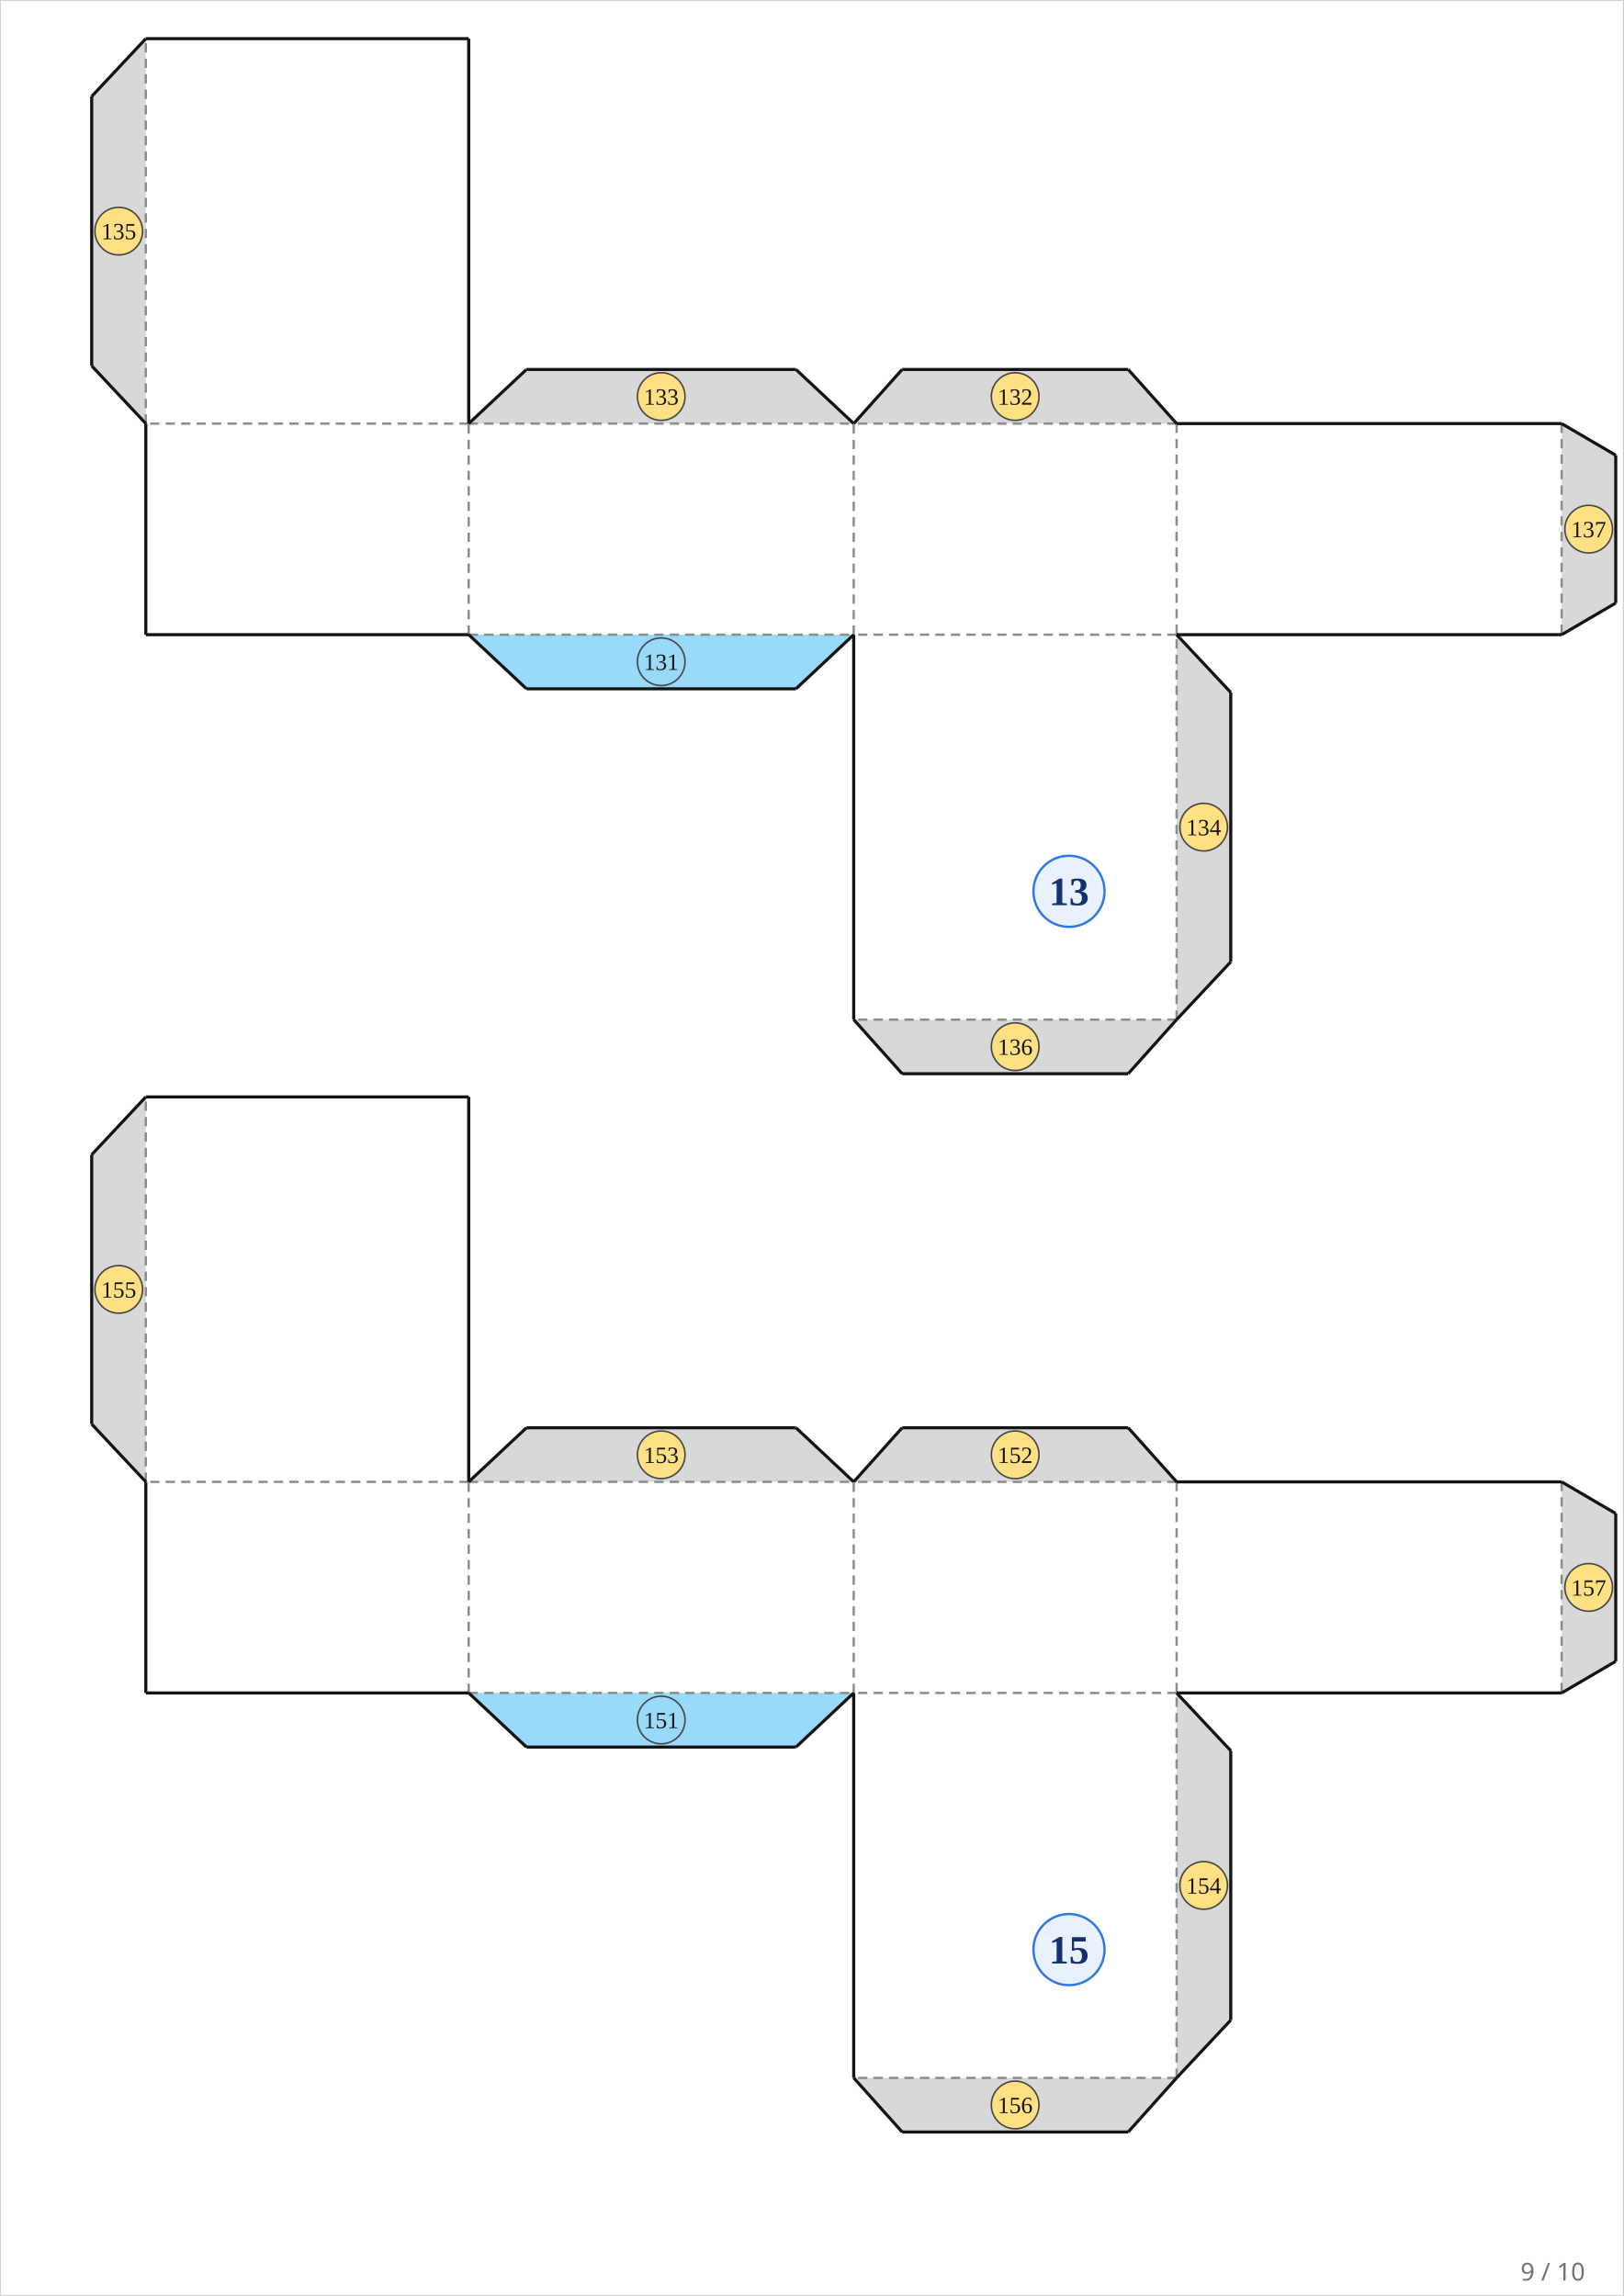
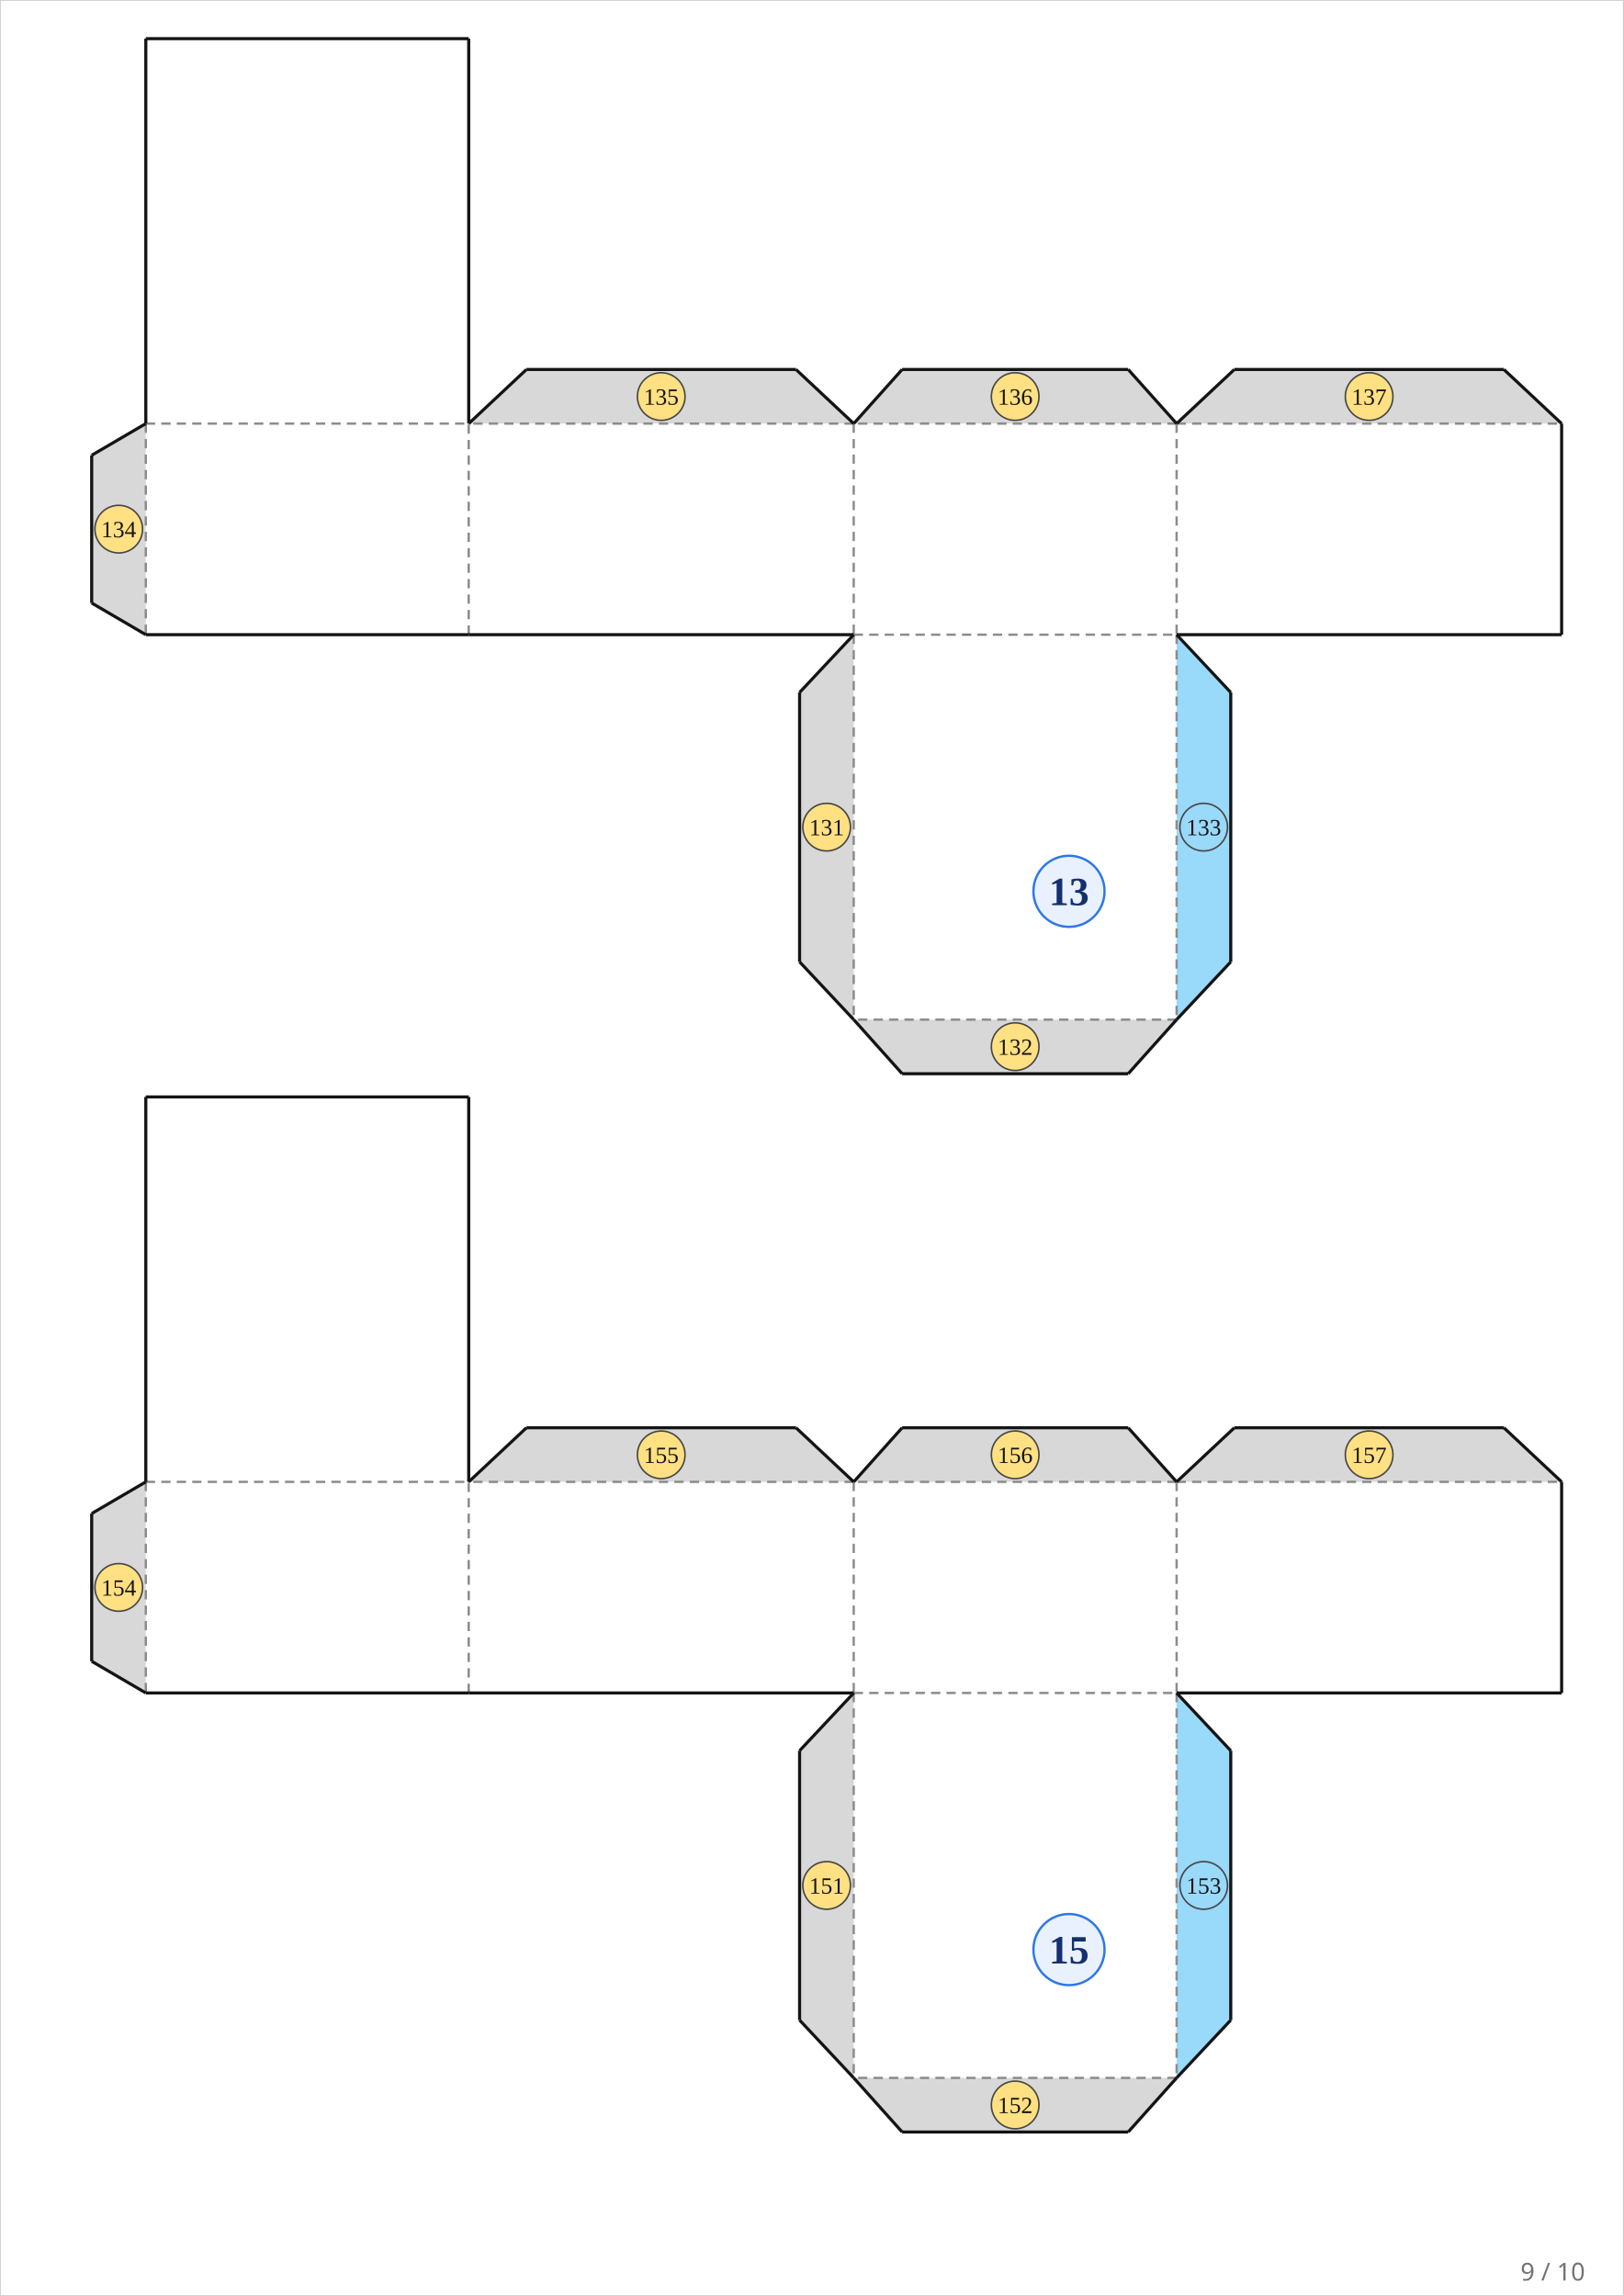
<svg xmlns="http://www.w3.org/2000/svg" width="210.00mm" height="297.00mm" viewBox="0 0 210.00 297.00">
  <rect x="0" y="0" width="210.00" height="297.00" fill="#ffffff" stroke="#cccccc" stroke-width="0.2" />
-   <polygon points="110.415,82.1 102.946,89.1 68.09,89.1 60.621,82.1" fill="rgb(216,216,216)" />
+   <polygon points="110.415,131.893 103.415,124.424 103.415,89.569 110.415,82.1" fill="rgb(216,216,216)" />
+   <polygon points="110.415,131.893 116.679,138.893 145.913,138.893 152.177,131.893" fill="rgb(216,216,216)" />
+   <polygon points="152.177,131.893 159.177,124.424 159.177,89.569 152.177,82.1" fill="rgb(216,216,216)" />
+   <polygon points="18.859,82.1 11.859,78.004 11.859,58.889 18.859,54.794" fill="rgb(216,216,216)" />
+   <polygon points="60.621,54.794 68.09,47.794 102.946,47.794 110.415,54.794" fill="rgb(216,216,216)" />
  <polygon points="110.415,54.794 116.679,47.794 145.913,47.794 152.177,54.794" fill="rgb(216,216,216)" />
-   <polygon points="110.415,54.794 102.946,47.794 68.09,47.794 60.621,54.794" fill="rgb(216,216,216)" />
-   <polygon points="152.177,82.1 159.177,89.569 159.177,124.424 152.177,131.893" fill="rgb(216,216,216)" />
-   <polygon points="18.859,5.0 11.859,12.469 11.859,47.325 18.859,54.794" fill="rgb(216,216,216)" />
-   <polygon points="110.415,131.893 116.679,138.893 145.913,138.893 152.177,131.893" fill="rgb(216,216,216)" />
-   <polygon points="201.971,82.1 208.971,78.004 208.971,58.889 201.971,54.794" fill="rgb(216,216,216)" />
-   <polygon points="110.415,82.1 102.946,89.1 68.09,89.1 60.621,82.1" fill="#99d9fa" />
-   <line x1="110.415" y1="82.1" x2="110.415" y2="54.794" stroke="#8c8c8c" stroke-width="0.3" stroke-dasharray="1.2,0.8" />
-   <line x1="152.177" y1="82.1" x2="110.415" y2="82.1" stroke="#8c8c8c" stroke-width="0.3" stroke-dasharray="1.2,0.8" />
+   <polygon points="201.971,54.794 194.501,47.794 159.646,47.794 152.177,54.794" fill="rgb(216,216,216)" />
+   <polygon points="152.177,131.893 159.177,124.424 159.177,89.569 152.177,82.1" fill="#99d9fa" />
+   <line x1="60.621" y1="82.1" x2="60.621" y2="54.794" stroke="#8c8c8c" stroke-width="0.3" stroke-dasharray="1.2,0.8" />
+   <line x1="110.415" y1="82.1" x2="152.177" y2="82.1" stroke="#8c8c8c" stroke-width="0.3" stroke-dasharray="1.2,0.8" />
+   <line x1="110.415" y1="54.794" x2="110.415" y2="82.1" stroke="#8c8c8c" stroke-width="0.3" stroke-dasharray="1.2,0.8" />
  <line x1="152.177" y1="54.794" x2="152.177" y2="82.1" stroke="#8c8c8c" stroke-width="0.3" stroke-dasharray="1.2,0.8" />
-   <line x1="60.621" y1="82.1" x2="60.621" y2="54.794" stroke="#8c8c8c" stroke-width="0.3" stroke-dasharray="1.2,0.8" />
-   <line x1="60.621" y1="54.794" x2="18.859" y2="54.794" stroke="#8c8c8c" stroke-width="0.3" stroke-dasharray="1.2,0.8" />
-   <line x1="60.621" y1="82.1" x2="110.415" y2="82.1" stroke="#8c8c8c" stroke-width="0.3" stroke-dasharray="1.2,0.8" />
+   <line x1="18.859" y1="54.794" x2="60.621" y2="54.794" stroke="#8c8c8c" stroke-width="0.3" stroke-dasharray="1.2,0.8" />
+   <line x1="110.415" y1="82.1" x2="110.415" y2="131.893" stroke="#8c8c8c" stroke-width="0.3" stroke-dasharray="1.2,0.8" />
+   <line x1="152.177" y1="131.893" x2="110.415" y2="131.893" stroke="#8c8c8c" stroke-width="0.3" stroke-dasharray="1.2,0.8" />
+   <line x1="152.177" y1="82.1" x2="152.177" y2="131.893" stroke="#8c8c8c" stroke-width="0.3" stroke-dasharray="1.2,0.8" />
+   <line x1="18.859" y1="54.794" x2="18.859" y2="82.1" stroke="#8c8c8c" stroke-width="0.3" stroke-dasharray="1.2,0.8" />
+   <line x1="110.415" y1="54.794" x2="60.621" y2="54.794" stroke="#8c8c8c" stroke-width="0.3" stroke-dasharray="1.2,0.8" />
  <line x1="152.177" y1="54.794" x2="110.415" y2="54.794" stroke="#8c8c8c" stroke-width="0.3" stroke-dasharray="1.2,0.8" />
-   <line x1="60.621" y1="54.794" x2="110.415" y2="54.794" stroke="#8c8c8c" stroke-width="0.3" stroke-dasharray="1.2,0.8" />
-   <line x1="152.177" y1="131.893" x2="152.177" y2="82.1" stroke="#8c8c8c" stroke-width="0.3" stroke-dasharray="1.2,0.8" />
-   <line x1="18.859" y1="54.794" x2="18.859" y2="5.0" stroke="#8c8c8c" stroke-width="0.3" stroke-dasharray="1.2,0.8" />
-   <line x1="152.177" y1="131.893" x2="110.415" y2="131.893" stroke="#8c8c8c" stroke-width="0.3" stroke-dasharray="1.2,0.8" />
-   <line x1="201.971" y1="54.794" x2="201.971" y2="82.1" stroke="#8c8c8c" stroke-width="0.3" stroke-dasharray="1.2,0.8" />
-   <line x1="110.415" y1="131.893" x2="110.415" y2="82.1" stroke="#141414" stroke-width="0.4" />
+   <line x1="152.177" y1="54.794" x2="201.971" y2="54.794" stroke="#8c8c8c" stroke-width="0.3" stroke-dasharray="1.2,0.8" />
+   <line x1="110.415" y1="82.1" x2="60.621" y2="82.1" stroke="#141414" stroke-width="0.4" />
+   <line x1="60.621" y1="82.1" x2="18.859" y2="82.1" stroke="#141414" stroke-width="0.4" />
+   <line x1="201.971" y1="82.1" x2="152.177" y2="82.1" stroke="#141414" stroke-width="0.4" />
+   <line x1="201.971" y1="54.794" x2="201.971" y2="82.1" stroke="#141414" stroke-width="0.4" />
+   <line x1="60.621" y1="5.0" x2="60.621" y2="54.794" stroke="#141414" stroke-width="0.4" />
  <line x1="18.859" y1="5.0" x2="60.621" y2="5.0" stroke="#141414" stroke-width="0.4" />
-   <line x1="60.621" y1="5.0" x2="60.621" y2="54.794" stroke="#141414" stroke-width="0.4" />
-   <line x1="201.971" y1="82.1" x2="152.177" y2="82.1" stroke="#141414" stroke-width="0.4" />
-   <line x1="152.177" y1="54.794" x2="201.971" y2="54.794" stroke="#141414" stroke-width="0.4" />
-   <line x1="60.621" y1="82.1" x2="18.859" y2="82.1" stroke="#141414" stroke-width="0.4" />
-   <line x1="18.859" y1="82.1" x2="18.859" y2="54.794" stroke="#141414" stroke-width="0.4" />
-   <line x1="110.415" y1="82.1" x2="102.946" y2="89.1" stroke="#141414" stroke-width="0.4" />
-   <line x1="102.946" y1="89.1" x2="68.09" y2="89.1" stroke="#141414" stroke-width="0.4" />
-   <line x1="68.09" y1="89.1" x2="60.621" y2="82.1" stroke="#141414" stroke-width="0.4" />
+   <line x1="18.859" y1="54.794" x2="18.859" y2="5.0" stroke="#141414" stroke-width="0.4" />
+   <line x1="110.415" y1="131.893" x2="103.415" y2="124.424" stroke="#141414" stroke-width="0.4" />
+   <line x1="103.415" y1="124.424" x2="103.415" y2="89.569" stroke="#141414" stroke-width="0.4" />
+   <line x1="103.415" y1="89.569" x2="110.415" y2="82.1" stroke="#141414" stroke-width="0.4" />
+   <line x1="110.415" y1="131.893" x2="116.679" y2="138.893" stroke="#141414" stroke-width="0.4" />
+   <line x1="116.679" y1="138.893" x2="145.913" y2="138.893" stroke="#141414" stroke-width="0.4" />
+   <line x1="145.913" y1="138.893" x2="152.177" y2="131.893" stroke="#141414" stroke-width="0.4" />
+   <line x1="152.177" y1="131.893" x2="159.177" y2="124.424" stroke="#141414" stroke-width="0.4" />
+   <line x1="159.177" y1="124.424" x2="159.177" y2="89.569" stroke="#141414" stroke-width="0.4" />
+   <line x1="159.177" y1="89.569" x2="152.177" y2="82.1" stroke="#141414" stroke-width="0.4" />
+   <line x1="18.859" y1="82.1" x2="11.859" y2="78.004" stroke="#141414" stroke-width="0.4" />
+   <line x1="11.859" y1="78.004" x2="11.859" y2="58.889" stroke="#141414" stroke-width="0.4" />
+   <line x1="11.859" y1="58.889" x2="18.859" y2="54.794" stroke="#141414" stroke-width="0.4" />
+   <line x1="60.621" y1="54.794" x2="68.09" y2="47.794" stroke="#141414" stroke-width="0.4" />
+   <line x1="68.09" y1="47.794" x2="102.946" y2="47.794" stroke="#141414" stroke-width="0.4" />
+   <line x1="102.946" y1="47.794" x2="110.415" y2="54.794" stroke="#141414" stroke-width="0.4" />
  <line x1="110.415" y1="54.794" x2="116.679" y2="47.794" stroke="#141414" stroke-width="0.4" />
  <line x1="116.679" y1="47.794" x2="145.913" y2="47.794" stroke="#141414" stroke-width="0.4" />
  <line x1="145.913" y1="47.794" x2="152.177" y2="54.794" stroke="#141414" stroke-width="0.4" />
-   <line x1="110.415" y1="54.794" x2="102.946" y2="47.794" stroke="#141414" stroke-width="0.4" />
-   <line x1="102.946" y1="47.794" x2="68.09" y2="47.794" stroke="#141414" stroke-width="0.4" />
-   <line x1="68.09" y1="47.794" x2="60.621" y2="54.794" stroke="#141414" stroke-width="0.4" />
-   <line x1="152.177" y1="82.1" x2="159.177" y2="89.569" stroke="#141414" stroke-width="0.4" />
-   <line x1="159.177" y1="89.569" x2="159.177" y2="124.424" stroke="#141414" stroke-width="0.4" />
-   <line x1="159.177" y1="124.424" x2="152.177" y2="131.893" stroke="#141414" stroke-width="0.4" />
-   <line x1="18.859" y1="5.0" x2="11.859" y2="12.469" stroke="#141414" stroke-width="0.4" />
-   <line x1="11.859" y1="12.469" x2="11.859" y2="47.325" stroke="#141414" stroke-width="0.4" />
-   <line x1="11.859" y1="47.325" x2="18.859" y2="54.794" stroke="#141414" stroke-width="0.4" />
-   <line x1="110.415" y1="131.893" x2="116.679" y2="138.893" stroke="#141414" stroke-width="0.4" />
-   <line x1="116.679" y1="138.893" x2="145.913" y2="138.893" stroke="#141414" stroke-width="0.4" />
-   <line x1="145.913" y1="138.893" x2="152.177" y2="131.893" stroke="#141414" stroke-width="0.4" />
-   <line x1="201.971" y1="82.1" x2="208.971" y2="78.004" stroke="#141414" stroke-width="0.4" />
-   <line x1="208.971" y1="78.004" x2="208.971" y2="58.889" stroke="#141414" stroke-width="0.4" />
-   <line x1="208.971" y1="58.889" x2="201.971" y2="54.794" stroke="#141414" stroke-width="0.4" />
-   <circle cx="85.518" cy="85.6" r="3.08" fill="#99d9fa" stroke="#464646" stroke-width="0.2" />
-   <text x="85.518" y="86.66" font-size="3.02" text-anchor="middle" fill="#141414">131</text>
+   <line x1="201.971" y1="54.794" x2="194.501" y2="47.794" stroke="#141414" stroke-width="0.4" />
+   <line x1="194.501" y1="47.794" x2="159.646" y2="47.794" stroke="#141414" stroke-width="0.4" />
+   <line x1="159.646" y1="47.794" x2="152.177" y2="54.794" stroke="#141414" stroke-width="0.4" />
+   <circle cx="106.915" cy="106.996" r="3.08" fill="#ffe082" stroke="#464646" stroke-width="0.2" />
+   <text x="106.915" y="108.05" font-size="3.02" text-anchor="middle" fill="#141414">131</text>
+   <circle cx="131.296" cy="135.393" r="3.08" fill="#ffe082" stroke="#464646" stroke-width="0.2" />
+   <text x="131.296" y="136.45" font-size="3.02" text-anchor="middle" fill="#141414">132</text>
+   <circle cx="155.677" cy="106.996" r="3.08" fill="#99d9fa" stroke="#464646" stroke-width="0.2" />
+   <text x="155.677" y="108.05" font-size="3.02" text-anchor="middle" fill="#141414">133</text>
+   <circle cx="15.359" cy="68.447" r="3.08" fill="#ffe082" stroke="#464646" stroke-width="0.2" />
+   <text x="15.359" y="69.50" font-size="3.02" text-anchor="middle" fill="#141414">134</text>
+   <circle cx="85.518" cy="51.294" r="3.08" fill="#ffe082" stroke="#464646" stroke-width="0.2" />
+   <text x="85.518" y="52.35" font-size="3.02" text-anchor="middle" fill="#141414">135</text>
  <circle cx="131.296" cy="51.294" r="3.08" fill="#ffe082" stroke="#464646" stroke-width="0.2" />
-   <text x="131.296" y="52.35" font-size="3.02" text-anchor="middle" fill="#141414">132</text>
-   <circle cx="85.518" cy="51.294" r="3.08" fill="#ffe082" stroke="#464646" stroke-width="0.2" />
-   <text x="85.518" y="52.35" font-size="3.02" text-anchor="middle" fill="#141414">133</text>
-   <circle cx="155.677" cy="106.996" r="3.08" fill="#ffe082" stroke="#464646" stroke-width="0.2" />
-   <text x="155.677" y="108.05" font-size="3.02" text-anchor="middle" fill="#141414">134</text>
-   <circle cx="15.359" cy="29.897" r="3.08" fill="#ffe082" stroke="#464646" stroke-width="0.2" />
-   <text x="15.359" y="30.95" font-size="3.02" text-anchor="middle" fill="#141414">135</text>
-   <circle cx="131.296" cy="135.393" r="3.08" fill="#ffe082" stroke="#464646" stroke-width="0.2" />
-   <text x="131.296" y="136.45" font-size="3.02" text-anchor="middle" fill="#141414">136</text>
-   <circle cx="205.471" cy="68.447" r="3.08" fill="#ffe082" stroke="#464646" stroke-width="0.2" />
-   <text x="205.471" y="69.50" font-size="3.02" text-anchor="middle" fill="#141414">137</text>
+   <text x="131.296" y="52.35" font-size="3.02" text-anchor="middle" fill="#141414">136</text>
+   <circle cx="177.074" cy="51.294" r="3.08" fill="#ffe082" stroke="#464646" stroke-width="0.2" />
+   <text x="177.074" y="52.35" font-size="3.02" text-anchor="middle" fill="#141414">137</text>
  <circle cx="138.256" cy="115.295" r="4.60" fill="#eaf1fe" stroke="#2e78e6" stroke-width="0.3" />
  <text x="138.256" y="117.09" font-size="5.20" text-anchor="middle" fill="#14306e" font-weight="bold">13</text>
-   <polygon points="110.415,218.993 102.946,225.993 68.09,225.993 60.621,218.993" fill="rgb(216,216,216)" />
+   <polygon points="110.415,268.787 103.415,261.317 103.415,226.462 110.415,218.993" fill="rgb(216,216,216)" />
+   <polygon points="110.415,268.787 116.679,275.787 145.913,275.787 152.177,268.787" fill="rgb(216,216,216)" />
+   <polygon points="152.177,268.787 159.177,261.317 159.177,226.462 152.177,218.993" fill="rgb(216,216,216)" />
+   <polygon points="18.859,218.993 11.859,214.897 11.859,195.783 18.859,191.687" fill="rgb(216,216,216)" />
+   <polygon points="60.621,191.687 68.09,184.687 102.946,184.687 110.415,191.687" fill="rgb(216,216,216)" />
  <polygon points="110.415,191.687 116.679,184.687 145.913,184.687 152.177,191.687" fill="rgb(216,216,216)" />
-   <polygon points="110.415,191.687 102.946,184.687 68.09,184.687 60.621,191.687" fill="rgb(216,216,216)" />
-   <polygon points="152.177,218.993 159.177,226.462 159.177,261.317 152.177,268.787" fill="rgb(216,216,216)" />
-   <polygon points="18.859,141.893 11.859,149.362 11.859,184.218 18.859,191.687" fill="rgb(216,216,216)" />
-   <polygon points="110.415,268.787 116.679,275.787 145.913,275.787 152.177,268.787" fill="rgb(216,216,216)" />
-   <polygon points="201.971,218.993 208.971,214.897 208.971,195.783 201.971,191.687" fill="rgb(216,216,216)" />
-   <polygon points="110.415,218.993 102.946,225.993 68.09,225.993 60.621,218.993" fill="#99d9fa" />
-   <line x1="110.415" y1="218.993" x2="110.415" y2="191.687" stroke="#8c8c8c" stroke-width="0.3" stroke-dasharray="1.2,0.8" />
-   <line x1="152.177" y1="218.993" x2="110.415" y2="218.993" stroke="#8c8c8c" stroke-width="0.3" stroke-dasharray="1.2,0.8" />
+   <polygon points="201.971,191.687 194.501,184.687 159.646,184.687 152.177,191.687" fill="rgb(216,216,216)" />
+   <polygon points="152.177,268.787 159.177,261.317 159.177,226.462 152.177,218.993" fill="#99d9fa" />
+   <line x1="60.621" y1="218.993" x2="60.621" y2="191.687" stroke="#8c8c8c" stroke-width="0.3" stroke-dasharray="1.2,0.8" />
+   <line x1="110.415" y1="218.993" x2="152.177" y2="218.993" stroke="#8c8c8c" stroke-width="0.3" stroke-dasharray="1.2,0.8" />
+   <line x1="110.415" y1="191.687" x2="110.415" y2="218.993" stroke="#8c8c8c" stroke-width="0.3" stroke-dasharray="1.2,0.8" />
  <line x1="152.177" y1="191.687" x2="152.177" y2="218.993" stroke="#8c8c8c" stroke-width="0.3" stroke-dasharray="1.2,0.8" />
-   <line x1="60.621" y1="218.993" x2="60.621" y2="191.687" stroke="#8c8c8c" stroke-width="0.3" stroke-dasharray="1.2,0.8" />
-   <line x1="60.621" y1="191.687" x2="18.859" y2="191.687" stroke="#8c8c8c" stroke-width="0.3" stroke-dasharray="1.2,0.8" />
-   <line x1="60.621" y1="218.993" x2="110.415" y2="218.993" stroke="#8c8c8c" stroke-width="0.3" stroke-dasharray="1.2,0.8" />
+   <line x1="18.859" y1="191.687" x2="60.621" y2="191.687" stroke="#8c8c8c" stroke-width="0.3" stroke-dasharray="1.2,0.8" />
+   <line x1="110.415" y1="218.993" x2="110.415" y2="268.787" stroke="#8c8c8c" stroke-width="0.3" stroke-dasharray="1.2,0.8" />
+   <line x1="152.177" y1="268.787" x2="110.415" y2="268.787" stroke="#8c8c8c" stroke-width="0.3" stroke-dasharray="1.2,0.8" />
+   <line x1="152.177" y1="218.993" x2="152.177" y2="268.787" stroke="#8c8c8c" stroke-width="0.3" stroke-dasharray="1.2,0.8" />
+   <line x1="18.859" y1="191.687" x2="18.859" y2="218.993" stroke="#8c8c8c" stroke-width="0.3" stroke-dasharray="1.2,0.8" />
+   <line x1="110.415" y1="191.687" x2="60.621" y2="191.687" stroke="#8c8c8c" stroke-width="0.3" stroke-dasharray="1.2,0.8" />
  <line x1="152.177" y1="191.687" x2="110.415" y2="191.687" stroke="#8c8c8c" stroke-width="0.3" stroke-dasharray="1.2,0.8" />
-   <line x1="60.621" y1="191.687" x2="110.415" y2="191.687" stroke="#8c8c8c" stroke-width="0.3" stroke-dasharray="1.2,0.8" />
-   <line x1="152.177" y1="268.787" x2="152.177" y2="218.993" stroke="#8c8c8c" stroke-width="0.3" stroke-dasharray="1.2,0.8" />
-   <line x1="18.859" y1="191.687" x2="18.859" y2="141.893" stroke="#8c8c8c" stroke-width="0.3" stroke-dasharray="1.2,0.8" />
-   <line x1="152.177" y1="268.787" x2="110.415" y2="268.787" stroke="#8c8c8c" stroke-width="0.3" stroke-dasharray="1.2,0.8" />
-   <line x1="201.971" y1="191.687" x2="201.971" y2="218.993" stroke="#8c8c8c" stroke-width="0.3" stroke-dasharray="1.2,0.8" />
-   <line x1="110.415" y1="268.787" x2="110.415" y2="218.993" stroke="#141414" stroke-width="0.4" />
+   <line x1="152.177" y1="191.687" x2="201.971" y2="191.687" stroke="#8c8c8c" stroke-width="0.3" stroke-dasharray="1.2,0.8" />
+   <line x1="110.415" y1="218.993" x2="60.621" y2="218.993" stroke="#141414" stroke-width="0.4" />
+   <line x1="60.621" y1="218.993" x2="18.859" y2="218.993" stroke="#141414" stroke-width="0.4" />
+   <line x1="201.971" y1="218.993" x2="152.177" y2="218.993" stroke="#141414" stroke-width="0.4" />
+   <line x1="201.971" y1="191.687" x2="201.971" y2="218.993" stroke="#141414" stroke-width="0.4" />
+   <line x1="60.621" y1="141.893" x2="60.621" y2="191.687" stroke="#141414" stroke-width="0.4" />
  <line x1="18.859" y1="141.893" x2="60.621" y2="141.893" stroke="#141414" stroke-width="0.4" />
-   <line x1="60.621" y1="141.893" x2="60.621" y2="191.687" stroke="#141414" stroke-width="0.4" />
-   <line x1="201.971" y1="218.993" x2="152.177" y2="218.993" stroke="#141414" stroke-width="0.4" />
-   <line x1="152.177" y1="191.687" x2="201.971" y2="191.687" stroke="#141414" stroke-width="0.4" />
-   <line x1="60.621" y1="218.993" x2="18.859" y2="218.993" stroke="#141414" stroke-width="0.4" />
-   <line x1="18.859" y1="218.993" x2="18.859" y2="191.687" stroke="#141414" stroke-width="0.4" />
-   <line x1="110.415" y1="218.993" x2="102.946" y2="225.993" stroke="#141414" stroke-width="0.4" />
-   <line x1="102.946" y1="225.993" x2="68.09" y2="225.993" stroke="#141414" stroke-width="0.4" />
-   <line x1="68.09" y1="225.993" x2="60.621" y2="218.993" stroke="#141414" stroke-width="0.4" />
+   <line x1="18.859" y1="191.687" x2="18.859" y2="141.893" stroke="#141414" stroke-width="0.4" />
+   <line x1="110.415" y1="268.787" x2="103.415" y2="261.317" stroke="#141414" stroke-width="0.4" />
+   <line x1="103.415" y1="261.317" x2="103.415" y2="226.462" stroke="#141414" stroke-width="0.4" />
+   <line x1="103.415" y1="226.462" x2="110.415" y2="218.993" stroke="#141414" stroke-width="0.4" />
+   <line x1="110.415" y1="268.787" x2="116.679" y2="275.787" stroke="#141414" stroke-width="0.4" />
+   <line x1="116.679" y1="275.787" x2="145.913" y2="275.787" stroke="#141414" stroke-width="0.4" />
+   <line x1="145.913" y1="275.787" x2="152.177" y2="268.787" stroke="#141414" stroke-width="0.4" />
+   <line x1="152.177" y1="268.787" x2="159.177" y2="261.317" stroke="#141414" stroke-width="0.4" />
+   <line x1="159.177" y1="261.317" x2="159.177" y2="226.462" stroke="#141414" stroke-width="0.4" />
+   <line x1="159.177" y1="226.462" x2="152.177" y2="218.993" stroke="#141414" stroke-width="0.4" />
+   <line x1="18.859" y1="218.993" x2="11.859" y2="214.897" stroke="#141414" stroke-width="0.4" />
+   <line x1="11.859" y1="214.897" x2="11.859" y2="195.783" stroke="#141414" stroke-width="0.4" />
+   <line x1="11.859" y1="195.783" x2="18.859" y2="191.687" stroke="#141414" stroke-width="0.4" />
+   <line x1="60.621" y1="191.687" x2="68.09" y2="184.687" stroke="#141414" stroke-width="0.4" />
+   <line x1="68.09" y1="184.687" x2="102.946" y2="184.687" stroke="#141414" stroke-width="0.4" />
+   <line x1="102.946" y1="184.687" x2="110.415" y2="191.687" stroke="#141414" stroke-width="0.4" />
  <line x1="110.415" y1="191.687" x2="116.679" y2="184.687" stroke="#141414" stroke-width="0.4" />
  <line x1="116.679" y1="184.687" x2="145.913" y2="184.687" stroke="#141414" stroke-width="0.4" />
  <line x1="145.913" y1="184.687" x2="152.177" y2="191.687" stroke="#141414" stroke-width="0.4" />
-   <line x1="110.415" y1="191.687" x2="102.946" y2="184.687" stroke="#141414" stroke-width="0.4" />
-   <line x1="102.946" y1="184.687" x2="68.09" y2="184.687" stroke="#141414" stroke-width="0.4" />
-   <line x1="68.09" y1="184.687" x2="60.621" y2="191.687" stroke="#141414" stroke-width="0.4" />
-   <line x1="152.177" y1="218.993" x2="159.177" y2="226.462" stroke="#141414" stroke-width="0.4" />
-   <line x1="159.177" y1="226.462" x2="159.177" y2="261.317" stroke="#141414" stroke-width="0.4" />
-   <line x1="159.177" y1="261.317" x2="152.177" y2="268.787" stroke="#141414" stroke-width="0.4" />
-   <line x1="18.859" y1="141.893" x2="11.859" y2="149.362" stroke="#141414" stroke-width="0.4" />
-   <line x1="11.859" y1="149.362" x2="11.859" y2="184.218" stroke="#141414" stroke-width="0.4" />
-   <line x1="11.859" y1="184.218" x2="18.859" y2="191.687" stroke="#141414" stroke-width="0.4" />
-   <line x1="110.415" y1="268.787" x2="116.679" y2="275.787" stroke="#141414" stroke-width="0.4" />
-   <line x1="116.679" y1="275.787" x2="145.913" y2="275.787" stroke="#141414" stroke-width="0.4" />
-   <line x1="145.913" y1="275.787" x2="152.177" y2="268.787" stroke="#141414" stroke-width="0.4" />
-   <line x1="201.971" y1="218.993" x2="208.971" y2="214.897" stroke="#141414" stroke-width="0.4" />
-   <line x1="208.971" y1="214.897" x2="208.971" y2="195.783" stroke="#141414" stroke-width="0.4" />
-   <line x1="208.971" y1="195.783" x2="201.971" y2="191.687" stroke="#141414" stroke-width="0.4" />
-   <circle cx="85.518" cy="222.493" r="3.08" fill="#99d9fa" stroke="#464646" stroke-width="0.2" />
-   <text x="85.518" y="223.55" font-size="3.02" text-anchor="middle" fill="#141414">151</text>
+   <line x1="201.971" y1="191.687" x2="194.501" y2="184.687" stroke="#141414" stroke-width="0.4" />
+   <line x1="194.501" y1="184.687" x2="159.646" y2="184.687" stroke="#141414" stroke-width="0.4" />
+   <line x1="159.646" y1="184.687" x2="152.177" y2="191.687" stroke="#141414" stroke-width="0.4" />
+   <circle cx="106.915" cy="243.89" r="3.08" fill="#ffe082" stroke="#464646" stroke-width="0.2" />
+   <text x="106.915" y="244.95" font-size="3.02" text-anchor="middle" fill="#141414">151</text>
+   <circle cx="131.296" cy="272.287" r="3.08" fill="#ffe082" stroke="#464646" stroke-width="0.2" />
+   <text x="131.296" y="273.34" font-size="3.02" text-anchor="middle" fill="#141414">152</text>
+   <circle cx="155.677" cy="243.89" r="3.08" fill="#99d9fa" stroke="#464646" stroke-width="0.2" />
+   <text x="155.677" y="244.95" font-size="3.02" text-anchor="middle" fill="#141414">153</text>
+   <circle cx="15.359" cy="205.34" r="3.08" fill="#ffe082" stroke="#464646" stroke-width="0.2" />
+   <text x="15.359" y="206.40" font-size="3.02" text-anchor="middle" fill="#141414">154</text>
+   <circle cx="85.518" cy="188.187" r="3.08" fill="#ffe082" stroke="#464646" stroke-width="0.2" />
+   <text x="85.518" y="189.24" font-size="3.02" text-anchor="middle" fill="#141414">155</text>
  <circle cx="131.296" cy="188.187" r="3.08" fill="#ffe082" stroke="#464646" stroke-width="0.2" />
-   <text x="131.296" y="189.24" font-size="3.02" text-anchor="middle" fill="#141414">152</text>
-   <circle cx="85.518" cy="188.187" r="3.08" fill="#ffe082" stroke="#464646" stroke-width="0.2" />
-   <text x="85.518" y="189.24" font-size="3.02" text-anchor="middle" fill="#141414">153</text>
-   <circle cx="155.677" cy="243.89" r="3.08" fill="#ffe082" stroke="#464646" stroke-width="0.2" />
-   <text x="155.677" y="244.95" font-size="3.02" text-anchor="middle" fill="#141414">154</text>
-   <circle cx="15.359" cy="166.79" r="3.08" fill="#ffe082" stroke="#464646" stroke-width="0.2" />
-   <text x="15.359" y="167.85" font-size="3.02" text-anchor="middle" fill="#141414">155</text>
-   <circle cx="131.296" cy="272.287" r="3.08" fill="#ffe082" stroke="#464646" stroke-width="0.2" />
-   <text x="131.296" y="273.34" font-size="3.02" text-anchor="middle" fill="#141414">156</text>
-   <circle cx="205.471" cy="205.34" r="3.08" fill="#ffe082" stroke="#464646" stroke-width="0.2" />
-   <text x="205.471" y="206.40" font-size="3.02" text-anchor="middle" fill="#141414">157</text>
+   <text x="131.296" y="189.24" font-size="3.02" text-anchor="middle" fill="#141414">156</text>
+   <circle cx="177.074" cy="188.187" r="3.08" fill="#ffe082" stroke="#464646" stroke-width="0.2" />
+   <text x="177.074" y="189.24" font-size="3.02" text-anchor="middle" fill="#141414">157</text>
  <circle cx="138.256" cy="252.189" r="4.60" fill="#eaf1fe" stroke="#2e78e6" stroke-width="0.3" />
  <text x="138.256" y="253.99" font-size="5.20" text-anchor="middle" fill="#14306e" font-weight="bold">15</text>
  <text x="205.0" y="295.0" font-size="3.2" text-anchor="end" fill="#737373" font-family="sans-serif">9 / 10</text>
</svg>
